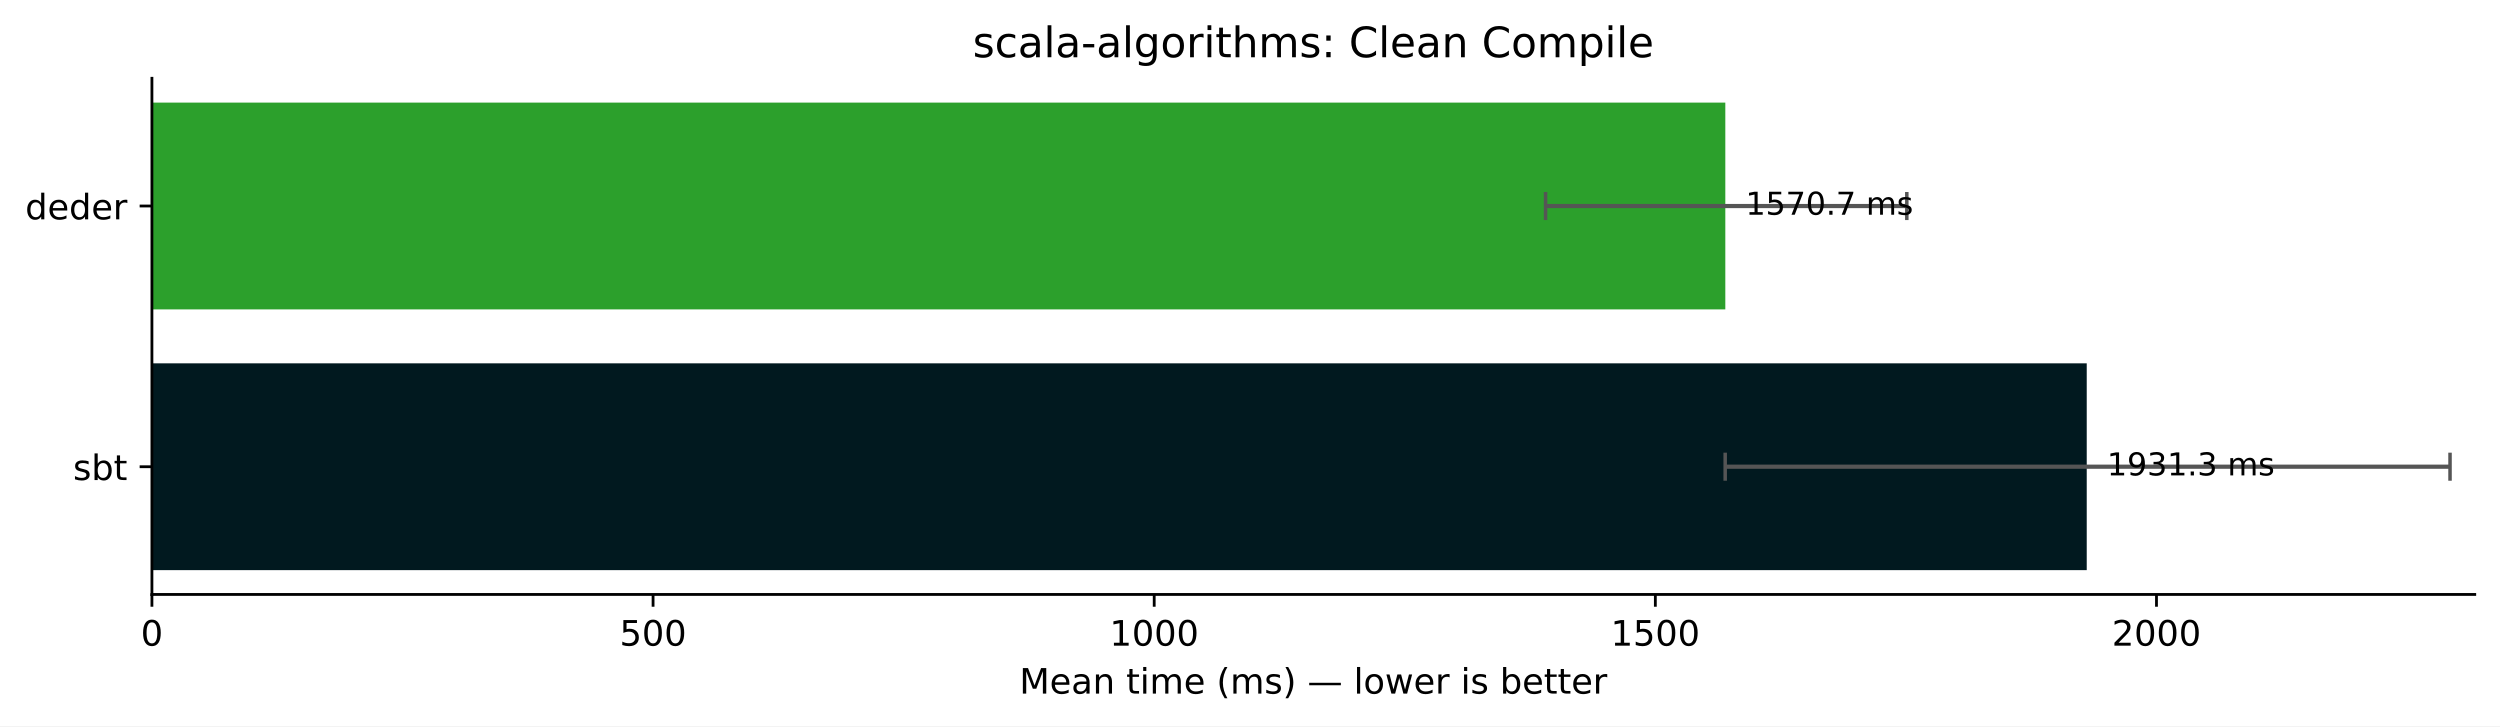
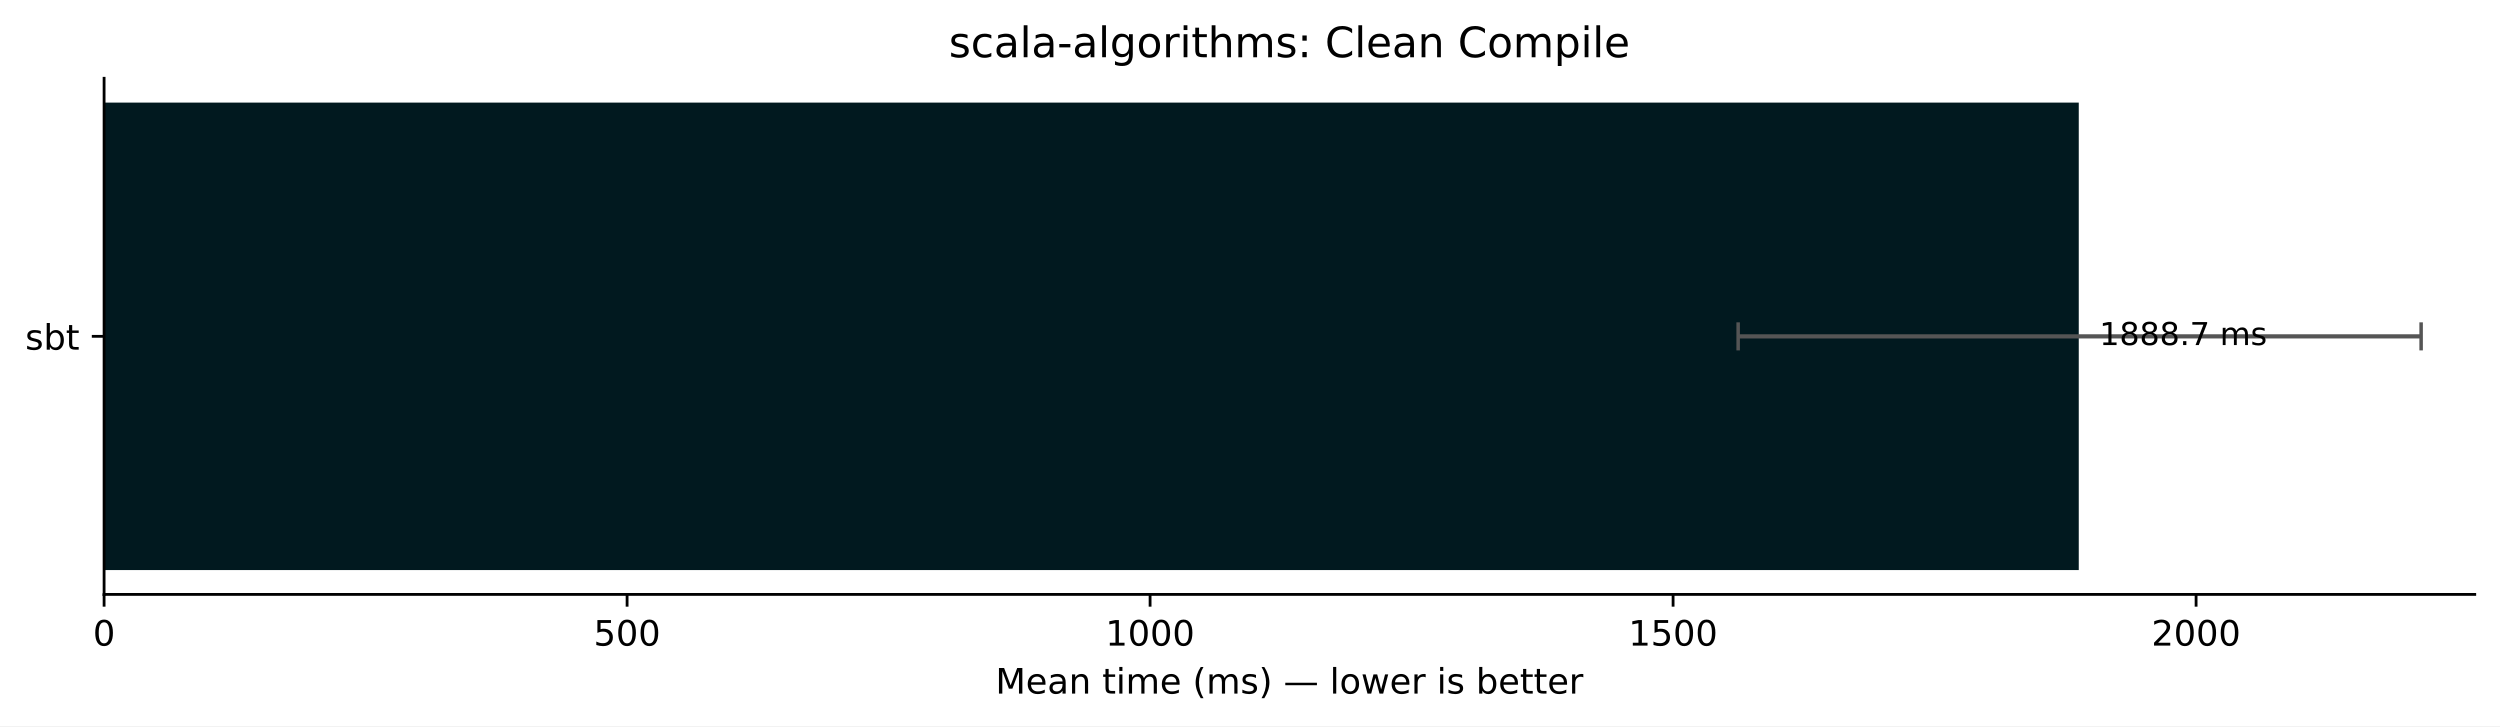
- <svg xmlns="http://www.w3.org/2000/svg" xmlns:xlink="http://www.w3.org/1999/xlink" width="712.754pt" height="207.034pt" viewBox="0 0 712.754 207.034" version="1.1">
+ <svg xmlns="http://www.w3.org/2000/svg" xmlns:xlink="http://www.w3.org/1999/xlink" width="712.798pt" height="207.034pt" viewBox="0 0 712.798 207.034" version="1.1">
  <defs>
    <style type="text/css">*{stroke-linejoin: round; stroke-linecap: butt}</style>
  </defs>
  <g id="figure_1">
    <g id="patch_1">
-       <path d="M 0 207.034  L 712.754 207.034  L 712.754 0  L 0 0  z " style="fill: #ffffff" />
+       <path d="M 0 207.034  L 712.798 207.034  L 712.798 0  L 0 0  z " style="fill: #ffffff" />
    </g>
    <g id="axes_1">
      <g id="patch_2">
-         <path d="M 43.314 169.478  L 705.554 169.478  L 705.554 22.318  L 43.314 22.318  z " style="fill: #ffffff" />
+         <path d="M 29.678 169.478  L 705.598 169.478  L 705.598 22.318  L 29.678 22.318  z " style="fill: #ffffff" />
      </g>
      <g id="patch_3">
-         <path d="M 43.314 162.789  L 595.181 162.789  L 595.181 103.33  L 43.314 103.33  z " clip-path="url(#pf15de7773d)" style="fill: #01191f; stroke: #ffffff; stroke-width: 0.5; stroke-linejoin: miter" />
-       </g>
-       <g id="patch_4">
-         <path d="M 43.314 88.466  L 492.14 88.466  L 492.14 29.007  L 43.314 29.007  z " clip-path="url(#pf15de7773d)" style="fill: #2ca02c; stroke: #ffffff; stroke-width: 0.5; stroke-linejoin: miter" />
+         <path d="M 29.678 162.789  L 592.945 162.789  L 592.945 29.007  L 29.678 29.007  z " clip-path="url(#pde892989da)" style="fill: #01191f; stroke: #ffffff; stroke-width: 0.5; stroke-linejoin: miter" />
      </g>
      <g id="matplotlib.axis_1">
        <g id="xtick_1">
          <g id="line2d_1">
            <defs>
-               <path id="md7450aa66e" d="M 0 0  L 0 3.5  " style="stroke: #000000; stroke-width: 0.8" />
+               <path id="m7abb1b4325" d="M 0 0  L 0 3.5  " style="stroke: #000000; stroke-width: 0.8" />
            </defs>
            <g>
-               <use xlink:href="#md7450aa66e" x="43.314" y="169.478" style="stroke: #000000; stroke-width: 0.8" />
+               <use xlink:href="#m7abb1b4325" x="29.678" y="169.478" style="stroke: #000000; stroke-width: 0.8" />
            </g>
          </g>
          <g id="text_1">
-             <g transform="translate(40.13281 184.0766) scale(0.1 -0.1)">
+             <g transform="translate(26.49687 184.0766) scale(0.1 -0.1)">
              <defs>
                <path id="DejaVuSans-30" d="M 2034 4250  Q 1547 4250 1301 3770  Q 1056 3291 1056 2328  Q 1056 1369 1301 889  Q 1547 409 2034 409  Q 2525 409 2770 889  Q 3016 1369 3016 2328  Q 3016 3291 2770 3770  Q 2525 4250 2034 4250  z M 2034 4750  Q 2819 4750 3233 4129  Q 3647 3509 3647 2328  Q 3647 1150 3233 529  Q 2819 -91 2034 -91  Q 1250 -91 836 529  Q 422 1150 422 2328  Q 422 3509 836 4129  Q 1250 4750 2034 4750  z " transform="scale(0.015625)" />
              </defs>
              <use xlink:href="#DejaVuSans-30" />
            </g>
          </g>
        </g>
        <g id="xtick_2">
          <g id="line2d_2">
            <g>
-               <use xlink:href="#md7450aa66e" x="186.19" y="169.478" style="stroke: #000000; stroke-width: 0.8" />
+               <use xlink:href="#m7abb1b4325" x="178.795" y="169.478" style="stroke: #000000; stroke-width: 0.8" />
            </g>
          </g>
          <g id="text_2">
-             <g transform="translate(176.6458 184.0766) scale(0.1 -0.1)">
+             <g transform="translate(169.2514 184.0766) scale(0.1 -0.1)">
              <defs>
                <path id="DejaVuSans-35" d="M 691 4666  L 3169 4666  L 3169 4134  L 1269 4134  L 1269 2991  Q 1406 3038 1543 3061  Q 1681 3084 1819 3084  Q 2600 3084 3056 2656  Q 3513 2228 3513 1497  Q 3513 744 3044 326  Q 2575 -91 1722 -91  Q 1428 -91 1123 -41  Q 819 9 494 109  L 494 744  Q 775 591 1075 516  Q 1375 441 1709 441  Q 2250 441 2565 725  Q 2881 1009 2881 1497  Q 2881 1984 2565 2268  Q 2250 2553 1709 2553  Q 1456 2553 1204 2497  Q 953 2441 691 2322  L 691 4666  z " transform="scale(0.015625)" />
              </defs>
              <use xlink:href="#DejaVuSans-35" />
              <use xlink:href="#DejaVuSans-30" transform="translate(63.62305 0)" />
              <use xlink:href="#DejaVuSans-30" transform="translate(127.2461 0)" />
            </g>
          </g>
        </g>
        <g id="xtick_3">
          <g id="line2d_3">
            <g>
-               <use xlink:href="#md7450aa66e" x="329.065" y="169.478" style="stroke: #000000; stroke-width: 0.8" />
+               <use xlink:href="#m7abb1b4325" x="327.912" y="169.478" style="stroke: #000000; stroke-width: 0.8" />
            </g>
          </g>
          <g id="text_3">
-             <g transform="translate(316.34 184.0766) scale(0.1 -0.1)">
+             <g transform="translate(315.1872 184.0766) scale(0.1 -0.1)">
              <defs>
                <path id="DejaVuSans-31" d="M 794 531  L 1825 531  L 1825 4091  L 703 3866  L 703 4441  L 1819 4666  L 2450 4666  L 2450 531  L 3481 531  L 3481 0  L 794 0  L 794 531  z " transform="scale(0.015625)" />
              </defs>
              <use xlink:href="#DejaVuSans-31" />
              <use xlink:href="#DejaVuSans-30" transform="translate(63.62305 0)" />
              <use xlink:href="#DejaVuSans-30" transform="translate(127.2461 0)" />
              <use xlink:href="#DejaVuSans-30" transform="translate(190.8691 0)" />
            </g>
          </g>
        </g>
        <g id="xtick_4">
          <g id="line2d_4">
            <g>
-               <use xlink:href="#md7450aa66e" x="471.941" y="169.478" style="stroke: #000000; stroke-width: 0.8" />
+               <use xlink:href="#m7abb1b4325" x="477.029" y="169.478" style="stroke: #000000; stroke-width: 0.8" />
            </g>
          </g>
          <g id="text_4">
-             <g transform="translate(459.2155 184.0766) scale(0.1 -0.1)">
+             <g transform="translate(464.3042 184.0766) scale(0.1 -0.1)">
              <use xlink:href="#DejaVuSans-31" />
              <use xlink:href="#DejaVuSans-35" transform="translate(63.62305 0)" />
              <use xlink:href="#DejaVuSans-30" transform="translate(127.2461 0)" />
              <use xlink:href="#DejaVuSans-30" transform="translate(190.8691 0)" />
            </g>
          </g>
        </g>
        <g id="xtick_5">
          <g id="line2d_5">
            <g>
-               <use xlink:href="#md7450aa66e" x="614.816" y="169.478" style="stroke: #000000; stroke-width: 0.8" />
+               <use xlink:href="#m7abb1b4325" x="626.146" y="169.478" style="stroke: #000000; stroke-width: 0.8" />
            </g>
          </g>
          <g id="text_5">
-             <g transform="translate(602.091 184.0766) scale(0.1 -0.1)">
+             <g transform="translate(613.4213 184.0766) scale(0.1 -0.1)">
              <defs>
                <path id="DejaVuSans-32" d="M 1228 531  L 3431 531  L 3431 0  L 469 0  L 469 531  Q 828 903 1448 1529  Q 2069 2156 2228 2338  Q 2531 2678 2651 2914  Q 2772 3150 2772 3378  Q 2772 3750 2511 3984  Q 2250 4219 1831 4219  Q 1534 4219 1204 4116  Q 875 4013 500 3803  L 500 4441  Q 881 4594 1212 4672  Q 1544 4750 1819 4750  Q 2544 4750 2975 4387  Q 3406 4025 3406 3419  Q 3406 3131 3298 2873  Q 3191 2616 2906 2266  Q 2828 2175 2409 1742  Q 1991 1309 1228 531  z " transform="scale(0.015625)" />
              </defs>
              <use xlink:href="#DejaVuSans-32" />
              <use xlink:href="#DejaVuSans-30" transform="translate(63.62305 0)" />
              <use xlink:href="#DejaVuSans-30" transform="translate(127.2461 0)" />
              <use xlink:href="#DejaVuSans-30" transform="translate(190.8691 0)" />
            </g>
          </g>
        </g>
        <g id="text_6">
-           <g transform="translate(290.6372 197.7547) scale(0.1 -0.1)">
+           <g transform="translate(283.8413 197.7547) scale(0.1 -0.1)">
            <defs>
              <path id="DejaVuSans-4d" d="M 628 4666  L 1569 4666  L 2759 1491  L 3956 4666  L 4897 4666  L 4897 0  L 4281 0  L 4281 4097  L 3078 897  L 2444 897  L 1241 4097  L 1241 0  L 628 0  L 628 4666  z " transform="scale(0.015625)" />
              <path id="DejaVuSans-65" d="M 3597 1894  L 3597 1613  L 953 1613  Q 991 1019 1311 708  Q 1631 397 2203 397  Q 2534 397 2845 478  Q 3156 559 3463 722  L 3463 178  Q 3153 47 2828 -22  Q 2503 -91 2169 -91  Q 1331 -91 842 396  Q 353 884 353 1716  Q 353 2575 817 3079  Q 1281 3584 2069 3584  Q 2775 3584 3186 3129  Q 3597 2675 3597 1894  z M 3022 2063  Q 3016 2534 2758 2815  Q 2500 3097 2075 3097  Q 1594 3097 1305 2825  Q 1016 2553 972 2059  L 3022 2063  z " transform="scale(0.015625)" />
              <path id="DejaVuSans-61" d="M 2194 1759  Q 1497 1759 1228 1600  Q 959 1441 959 1056  Q 959 750 1161 570  Q 1363 391 1709 391  Q 2188 391 2477 730  Q 2766 1069 2766 1631  L 2766 1759  L 2194 1759  z M 3341 1997  L 3341 0  L 2766 0  L 2766 531  Q 2569 213 2275 61  Q 1981 -91 1556 -91  Q 1019 -91 701 211  Q 384 513 384 1019  Q 384 1609 779 1909  Q 1175 2209 1959 2209  L 2766 2209  L 2766 2266  Q 2766 2663 2505 2880  Q 2244 3097 1772 3097  Q 1472 3097 1187 3025  Q 903 2953 641 2809  L 641 3341  Q 956 3463 1253 3523  Q 1550 3584 1831 3584  Q 2591 3584 2966 3190  Q 3341 2797 3341 1997  z " transform="scale(0.015625)" />
              <path id="DejaVuSans-6e" d="M 3513 2113  L 3513 0  L 2938 0  L 2938 2094  Q 2938 2591 2744 2837  Q 2550 3084 2163 3084  Q 1697 3084 1428 2787  Q 1159 2491 1159 1978  L 1159 0  L 581 0  L 581 3500  L 1159 3500  L 1159 2956  Q 1366 3272 1645 3428  Q 1925 3584 2291 3584  Q 2894 3584 3203 3211  Q 3513 2838 3513 2113  z " transform="scale(0.015625)" />
              <path id="DejaVuSans-20" transform="scale(0.015625)" />
              <path id="DejaVuSans-74" d="M 1172 4494  L 1172 3500  L 2356 3500  L 2356 3053  L 1172 3053  L 1172 1153  Q 1172 725 1289 603  Q 1406 481 1766 481  L 2356 481  L 2356 0  L 1766 0  Q 1100 0 847 248  Q 594 497 594 1153  L 594 3053  L 172 3053  L 172 3500  L 594 3500  L 594 4494  L 1172 4494  z " transform="scale(0.015625)" />
              <path id="DejaVuSans-69" d="M 603 3500  L 1178 3500  L 1178 0  L 603 0  L 603 3500  z M 603 4863  L 1178 4863  L 1178 4134  L 603 4134  L 603 4863  z " transform="scale(0.015625)" />
              <path id="DejaVuSans-6d" d="M 3328 2828  Q 3544 3216 3844 3400  Q 4144 3584 4550 3584  Q 5097 3584 5394 3201  Q 5691 2819 5691 2113  L 5691 0  L 5113 0  L 5113 2094  Q 5113 2597 4934 2840  Q 4756 3084 4391 3084  Q 3944 3084 3684 2787  Q 3425 2491 3425 1978  L 3425 0  L 2847 0  L 2847 2094  Q 2847 2600 2669 2842  Q 2491 3084 2119 3084  Q 1678 3084 1418 2786  Q 1159 2488 1159 1978  L 1159 0  L 581 0  L 581 3500  L 1159 3500  L 1159 2956  Q 1356 3278 1631 3431  Q 1906 3584 2284 3584  Q 2666 3584 2933 3390  Q 3200 3197 3328 2828  z " transform="scale(0.015625)" />
              <path id="DejaVuSans-28" d="M 1984 4856  Q 1566 4138 1362 3434  Q 1159 2731 1159 2009  Q 1159 1288 1364 580  Q 1569 -128 1984 -844  L 1484 -844  Q 1016 -109 783 600  Q 550 1309 550 2009  Q 550 2706 781 3412  Q 1013 4119 1484 4856  L 1984 4856  z " transform="scale(0.015625)" />
              <path id="DejaVuSans-73" d="M 2834 3397  L 2834 2853  Q 2591 2978 2328 3040  Q 2066 3103 1784 3103  Q 1356 3103 1142 2972  Q 928 2841 928 2578  Q 928 2378 1081 2264  Q 1234 2150 1697 2047  L 1894 2003  Q 2506 1872 2764 1633  Q 3022 1394 3022 966  Q 3022 478 2636 193  Q 2250 -91 1575 -91  Q 1294 -91 989 -36  Q 684 19 347 128  L 347 722  Q 666 556 975 473  Q 1284 391 1588 391  Q 1994 391 2212 530  Q 2431 669 2431 922  Q 2431 1156 2273 1281  Q 2116 1406 1581 1522  L 1381 1569  Q 847 1681 609 1914  Q 372 2147 372 2553  Q 372 3047 722 3315  Q 1072 3584 1716 3584  Q 2034 3584 2315 3537  Q 2597 3491 2834 3397  z " transform="scale(0.015625)" />
              <path id="DejaVuSans-29" d="M 513 4856  L 1013 4856  Q 1481 4119 1714 3412  Q 1947 2706 1947 2009  Q 1947 1309 1714 600  Q 1481 -109 1013 -844  L 513 -844  Q 928 -128 1133 580  Q 1338 1288 1338 2009  Q 1338 2731 1133 3434  Q 928 4138 513 4856  z " transform="scale(0.015625)" />
              <path id="DejaVuSans-2014" d="M 313 1978  L 6088 1978  L 6088 1528  L 313 1528  L 313 1978  z " transform="scale(0.015625)" />
              <path id="DejaVuSans-6c" d="M 603 4863  L 1178 4863  L 1178 0  L 603 0  L 603 4863  z " transform="scale(0.015625)" />
              <path id="DejaVuSans-6f" d="M 1959 3097  Q 1497 3097 1228 2736  Q 959 2375 959 1747  Q 959 1119 1226 758  Q 1494 397 1959 397  Q 2419 397 2687 759  Q 2956 1122 2956 1747  Q 2956 2369 2687 2733  Q 2419 3097 1959 3097  z M 1959 3584  Q 2709 3584 3137 3096  Q 3566 2609 3566 1747  Q 3566 888 3137 398  Q 2709 -91 1959 -91  Q 1206 -91 779 398  Q 353 888 353 1747  Q 353 2609 779 3096  Q 1206 3584 1959 3584  z " transform="scale(0.015625)" />
              <path id="DejaVuSans-77" d="M 269 3500  L 844 3500  L 1563 769  L 2278 3500  L 2956 3500  L 3675 769  L 4391 3500  L 4966 3500  L 4050 0  L 3372 0  L 2619 2869  L 1863 0  L 1184 0  L 269 3500  z " transform="scale(0.015625)" />
              <path id="DejaVuSans-72" d="M 2631 2963  Q 2534 3019 2420 3045  Q 2306 3072 2169 3072  Q 1681 3072 1420 2755  Q 1159 2438 1159 1844  L 1159 0  L 581 0  L 581 3500  L 1159 3500  L 1159 2956  Q 1341 3275 1631 3429  Q 1922 3584 2338 3584  Q 2397 3584 2469 3576  Q 2541 3569 2628 3553  L 2631 2963  z " transform="scale(0.015625)" />
              <path id="DejaVuSans-62" d="M 3116 1747  Q 3116 2381 2855 2742  Q 2594 3103 2138 3103  Q 1681 3103 1420 2742  Q 1159 2381 1159 1747  Q 1159 1113 1420 752  Q 1681 391 2138 391  Q 2594 391 2855 752  Q 3116 1113 3116 1747  z M 1159 2969  Q 1341 3281 1617 3432  Q 1894 3584 2278 3584  Q 2916 3584 3314 3078  Q 3713 2572 3713 1747  Q 3713 922 3314 415  Q 2916 -91 2278 -91  Q 1894 -91 1617 61  Q 1341 213 1159 525  L 1159 0  L 581 0  L 581 4863  L 1159 4863  L 1159 2969  z " transform="scale(0.015625)" />
            </defs>
            <use xlink:href="#DejaVuSans-4d" />
            <use xlink:href="#DejaVuSans-65" transform="translate(86.2793 0)" />
            <use xlink:href="#DejaVuSans-61" transform="translate(147.8027 0)" />
            <use xlink:href="#DejaVuSans-6e" transform="translate(209.082 0)" />
            <use xlink:href="#DejaVuSans-20" transform="translate(272.4609 0)" />
            <use xlink:href="#DejaVuSans-74" transform="translate(304.248 0)" />
            <use xlink:href="#DejaVuSans-69" transform="translate(343.457 0)" />
            <use xlink:href="#DejaVuSans-6d" transform="translate(371.2402 0)" />
            <use xlink:href="#DejaVuSans-65" transform="translate(468.6523 0)" />
            <use xlink:href="#DejaVuSans-20" transform="translate(530.1758 0)" />
            <use xlink:href="#DejaVuSans-28" transform="translate(561.9629 0)" />
            <use xlink:href="#DejaVuSans-6d" transform="translate(600.9766 0)" />
            <use xlink:href="#DejaVuSans-73" transform="translate(698.3887 0)" />
            <use xlink:href="#DejaVuSans-29" transform="translate(750.4883 0)" />
            <use xlink:href="#DejaVuSans-20" transform="translate(789.502 0)" />
            <use xlink:href="#DejaVuSans-2014" transform="translate(821.2891 0)" />
            <use xlink:href="#DejaVuSans-20" transform="translate(921.2891 0)" />
            <use xlink:href="#DejaVuSans-6c" transform="translate(953.0762 0)" />
            <use xlink:href="#DejaVuSans-6f" transform="translate(980.8594 0)" />
            <use xlink:href="#DejaVuSans-77" transform="translate(1042.041 0)" />
            <use xlink:href="#DejaVuSans-65" transform="translate(1123.828 0)" />
            <use xlink:href="#DejaVuSans-72" transform="translate(1185.352 0)" />
            <use xlink:href="#DejaVuSans-20" transform="translate(1226.465 0)" />
            <use xlink:href="#DejaVuSans-69" transform="translate(1258.252 0)" />
            <use xlink:href="#DejaVuSans-73" transform="translate(1286.035 0)" />
            <use xlink:href="#DejaVuSans-20" transform="translate(1338.135 0)" />
            <use xlink:href="#DejaVuSans-62" transform="translate(1369.922 0)" />
            <use xlink:href="#DejaVuSans-65" transform="translate(1433.398 0)" />
            <use xlink:href="#DejaVuSans-74" transform="translate(1494.922 0)" />
            <use xlink:href="#DejaVuSans-74" transform="translate(1534.131 0)" />
            <use xlink:href="#DejaVuSans-65" transform="translate(1573.34 0)" />
            <use xlink:href="#DejaVuSans-72" transform="translate(1634.863 0)" />
          </g>
        </g>
      </g>
      <g id="matplotlib.axis_2">
        <g id="ytick_1">
          <g id="line2d_6">
            <defs>
-               <path id="m36eca515a3" d="M 0 0  L -3.5 0  " style="stroke: #000000; stroke-width: 0.8" />
+               <path id="m4f4fcec05b" d="M 0 0  L -3.5 0  " style="stroke: #000000; stroke-width: 0.8" />
            </defs>
            <g>
-               <use xlink:href="#m36eca515a3" x="43.314" y="133.06" style="stroke: #000000; stroke-width: 0.8" />
+               <use xlink:href="#m4f4fcec05b" x="29.678" y="95.898" style="stroke: #000000; stroke-width: 0.8" />
            </g>
          </g>
          <g id="text_7">
-             <g transform="translate(20.83594 136.859) scale(0.1 -0.1)">
+             <g transform="translate(7.2 99.69734) scale(0.1 -0.1)">
              <use xlink:href="#DejaVuSans-73" />
              <use xlink:href="#DejaVuSans-62" transform="translate(52.09961 0)" />
              <use xlink:href="#DejaVuSans-74" transform="translate(115.5762 0)" />
            </g>
          </g>
        </g>
-         <g id="ytick_2">
-           <g id="line2d_7">
-             <g>
-               <use xlink:href="#m36eca515a3" x="43.314" y="58.737" style="stroke: #000000; stroke-width: 0.8" />
-             </g>
-           </g>
-           <g id="text_8">
-             <g transform="translate(7.2 62.53573) scale(0.1 -0.1)">
-               <defs>
-                 <path id="DejaVuSans-64" d="M 2906 2969  L 2906 4863  L 3481 4863  L 3481 0  L 2906 0  L 2906 525  Q 2725 213 2448 61  Q 2172 -91 1784 -91  Q 1150 -91 751 415  Q 353 922 353 1747  Q 353 2572 751 3078  Q 1150 3584 1784 3584  Q 2172 3584 2448 3432  Q 2725 3281 2906 2969  z M 947 1747  Q 947 1113 1208 752  Q 1469 391 1925 391  Q 2381 391 2643 752  Q 2906 1113 2906 1747  Q 2906 2381 2643 2742  Q 2381 3103 1925 3103  Q 1469 3103 1208 2742  Q 947 2381 947 1747  z " transform="scale(0.015625)" />
-               </defs>
-               <use xlink:href="#DejaVuSans-64" />
-               <use xlink:href="#DejaVuSans-65" transform="translate(63.47656 0)" />
-               <use xlink:href="#DejaVuSans-64" transform="translate(125 0)" />
-               <use xlink:href="#DejaVuSans-65" transform="translate(188.4766 0)" />
-               <use xlink:href="#DejaVuSans-72" transform="translate(250 0)" />
-             </g>
-           </g>
-         </g>
      </g>
      <g id="LineCollection_1">
-         <path d="M 491.855 133.06  L 698.507 133.06  " clip-path="url(#pf15de7773d)" style="fill: none; stroke: #555555; stroke-width: 1.2" />
-         <path d="M 440.646 58.737  L 543.634 58.737  " clip-path="url(#pf15de7773d)" style="fill: none; stroke: #555555; stroke-width: 1.2" />
+         <path d="M 495.581 95.898  L 690.308 95.898  " clip-path="url(#pde892989da)" style="fill: none; stroke: #555555; stroke-width: 1.2" />
+       </g>
+       <g id="line2d_7">
+         <defs>
+           <path id="mfc02b87f28" d="M 0 4  L 0 -4  " style="stroke: #555555" />
+         </defs>
+         <g clip-path="url(#pde892989da)">
+           <use xlink:href="#mfc02b87f28" x="495.581" y="95.898" style="fill: #1f77b4; stroke: #555555" />
+         </g>
      </g>
      <g id="line2d_8">
-         <defs>
-           <path id="me32fe4bcfa" d="M 0 4  L 0 -4  " style="stroke: #555555" />
-         </defs>
-         <g clip-path="url(#pf15de7773d)">
-           <use xlink:href="#me32fe4bcfa" x="491.855" y="133.06" style="fill: #1f77b4; stroke: #555555" />
-           <use xlink:href="#me32fe4bcfa" x="440.646" y="58.737" style="fill: #1f77b4; stroke: #555555" />
-         </g>
-       </g>
-       <g id="line2d_9">
-         <g clip-path="url(#pf15de7773d)">
-           <use xlink:href="#me32fe4bcfa" x="698.507" y="133.06" style="fill: #1f77b4; stroke: #555555" />
-           <use xlink:href="#me32fe4bcfa" x="543.634" y="58.737" style="fill: #1f77b4; stroke: #555555" />
-         </g>
+         <g clip-path="url(#pde892989da)">
+           <use xlink:href="#mfc02b87f28" x="690.308" y="95.898" style="fill: #1f77b4; stroke: #555555" />
+         </g>
+       </g>
+       <g id="patch_4">
+         <path d="M 29.678 169.478  L 29.678 22.318  " style="fill: none; stroke: #000000; stroke-width: 0.8; stroke-linejoin: miter; stroke-linecap: square" />
      </g>
      <g id="patch_5">
-         <path d="M 43.314 169.478  L 43.314 22.318  " style="fill: none; stroke: #000000; stroke-width: 0.8; stroke-linejoin: miter; stroke-linecap: square" />
-       </g>
-       <g id="patch_6">
-         <path d="M 43.314 169.478  L 705.554 169.478  " style="fill: none; stroke: #000000; stroke-width: 0.8; stroke-linejoin: miter; stroke-linecap: square" />
-       </g>
-       <g id="text_9">
-         <g transform="translate(600.6994 135.5432) scale(0.09 -0.09)">
+         <path d="M 29.678 169.478  L 705.598 169.478  " style="fill: none; stroke: #000000; stroke-width: 0.8; stroke-linejoin: miter; stroke-linecap: square" />
+       </g>
+       <g id="text_8">
+         <g transform="translate(598.5775 98.38156) scale(0.09 -0.09)">
          <defs>
-             <path id="DejaVuSans-39" d="M 703 97  L 703 672  Q 941 559 1184 500  Q 1428 441 1663 441  Q 2288 441 2617 861  Q 2947 1281 2994 2138  Q 2813 1869 2534 1725  Q 2256 1581 1919 1581  Q 1219 1581 811 2004  Q 403 2428 403 3163  Q 403 3881 828 4315  Q 1253 4750 1959 4750  Q 2769 4750 3195 4129  Q 3622 3509 3622 2328  Q 3622 1225 3098 567  Q 2575 -91 1691 -91  Q 1453 -91 1209 -44  Q 966 3 703 97  z M 1959 2075  Q 2384 2075 2632 2365  Q 2881 2656 2881 3163  Q 2881 3666 2632 3958  Q 2384 4250 1959 4250  Q 1534 4250 1286 3958  Q 1038 3666 1038 3163  Q 1038 2656 1286 2365  Q 1534 2075 1959 2075  z " transform="scale(0.015625)" />
-             <path id="DejaVuSans-33" d="M 2597 2516  Q 3050 2419 3304 2112  Q 3559 1806 3559 1356  Q 3559 666 3084 287  Q 2609 -91 1734 -91  Q 1441 -91 1130 -33  Q 819 25 488 141  L 488 750  Q 750 597 1062 519  Q 1375 441 1716 441  Q 2309 441 2620 675  Q 2931 909 2931 1356  Q 2931 1769 2642 2001  Q 2353 2234 1838 2234  L 1294 2234  L 1294 2753  L 1863 2753  Q 2328 2753 2575 2939  Q 2822 3125 2822 3475  Q 2822 3834 2567 4026  Q 2313 4219 1838 4219  Q 1578 4219 1281 4162  Q 984 4106 628 3988  L 628 4550  Q 988 4650 1302 4700  Q 1616 4750 1894 4750  Q 2613 4750 3031 4423  Q 3450 4097 3450 3541  Q 3450 3153 3228 2886  Q 3006 2619 2597 2516  z " transform="scale(0.015625)" />
+             <path id="DejaVuSans-38" d="M 2034 2216  Q 1584 2216 1326 1975  Q 1069 1734 1069 1313  Q 1069 891 1326 650  Q 1584 409 2034 409  Q 2484 409 2743 651  Q 3003 894 3003 1313  Q 3003 1734 2745 1975  Q 2488 2216 2034 2216  z M 1403 2484  Q 997 2584 770 2862  Q 544 3141 544 3541  Q 544 4100 942 4425  Q 1341 4750 2034 4750  Q 2731 4750 3128 4425  Q 3525 4100 3525 3541  Q 3525 3141 3298 2862  Q 3072 2584 2669 2484  Q 3125 2378 3379 2068  Q 3634 1759 3634 1313  Q 3634 634 3220 271  Q 2806 -91 2034 -91  Q 1263 -91 848 271  Q 434 634 434 1313  Q 434 1759 690 2068  Q 947 2378 1403 2484  z M 1172 3481  Q 1172 3119 1398 2916  Q 1625 2713 2034 2713  Q 2441 2713 2670 2916  Q 2900 3119 2900 3481  Q 2900 3844 2670 4047  Q 2441 4250 2034 4250  Q 1625 4250 1398 4047  Q 1172 3844 1172 3481  z " transform="scale(0.015625)" />
            <path id="DejaVuSans-2e" d="M 684 794  L 1344 794  L 1344 0  L 684 0  L 684 794  z " transform="scale(0.015625)" />
-           </defs>
-           <use xlink:href="#DejaVuSans-31" />
-           <use xlink:href="#DejaVuSans-39" transform="translate(63.62305 0)" />
-           <use xlink:href="#DejaVuSans-33" transform="translate(127.2461 0)" />
-           <use xlink:href="#DejaVuSans-31" transform="translate(190.8691 0)" />
-           <use xlink:href="#DejaVuSans-2e" transform="translate(254.4922 0)" />
-           <use xlink:href="#DejaVuSans-33" transform="translate(286.2793 0)" />
-           <use xlink:href="#DejaVuSans-20" transform="translate(349.9023 0)" />
-           <use xlink:href="#DejaVuSans-6d" transform="translate(381.6895 0)" />
-           <use xlink:href="#DejaVuSans-73" transform="translate(479.1016 0)" />
-         </g>
-       </g>
-       <g id="text_10">
-         <g transform="translate(497.6582 61.21995) scale(0.09 -0.09)">
-           <defs>
            <path id="DejaVuSans-37" d="M 525 4666  L 3525 4666  L 3525 4397  L 1831 0  L 1172 0  L 2766 4134  L 525 4134  L 525 4666  z " transform="scale(0.015625)" />
          </defs>
          <use xlink:href="#DejaVuSans-31" />
-           <use xlink:href="#DejaVuSans-35" transform="translate(63.62305 0)" />
-           <use xlink:href="#DejaVuSans-37" transform="translate(127.2461 0)" />
-           <use xlink:href="#DejaVuSans-30" transform="translate(190.8691 0)" />
+           <use xlink:href="#DejaVuSans-38" transform="translate(63.62305 0)" />
+           <use xlink:href="#DejaVuSans-38" transform="translate(127.2461 0)" />
+           <use xlink:href="#DejaVuSans-38" transform="translate(190.8691 0)" />
          <use xlink:href="#DejaVuSans-2e" transform="translate(254.4922 0)" />
          <use xlink:href="#DejaVuSans-37" transform="translate(286.2793 0)" />
          <use xlink:href="#DejaVuSans-20" transform="translate(349.9023 0)" />
          <use xlink:href="#DejaVuSans-6d" transform="translate(381.6895 0)" />
          <use xlink:href="#DejaVuSans-73" transform="translate(479.1016 0)" />
        </g>
      </g>
-       <g id="text_11">
-         <g transform="translate(277.3391 16.31812) scale(0.12 -0.12)">
+       <g id="text_9">
+         <g transform="translate(270.5431 16.31812) scale(0.12 -0.12)">
          <defs>
            <path id="DejaVuSans-63" d="M 3122 3366  L 3122 2828  Q 2878 2963 2633 3030  Q 2388 3097 2138 3097  Q 1578 3097 1268 2742  Q 959 2388 959 1747  Q 959 1106 1268 751  Q 1578 397 2138 397  Q 2388 397 2633 464  Q 2878 531 3122 666  L 3122 134  Q 2881 22 2623 -34  Q 2366 -91 2075 -91  Q 1284 -91 818 406  Q 353 903 353 1747  Q 353 2603 823 3093  Q 1294 3584 2113 3584  Q 2378 3584 2631 3529  Q 2884 3475 3122 3366  z " transform="scale(0.015625)" />
            <path id="DejaVuSans-2d" d="M 313 2009  L 1997 2009  L 1997 1497  L 313 1497  L 313 2009  z " transform="scale(0.015625)" />
            <path id="DejaVuSans-67" d="M 2906 1791  Q 2906 2416 2648 2759  Q 2391 3103 1925 3103  Q 1463 3103 1205 2759  Q 947 2416 947 1791  Q 947 1169 1205 825  Q 1463 481 1925 481  Q 2391 481 2648 825  Q 2906 1169 2906 1791  z M 3481 434  Q 3481 -459 3084 -895  Q 2688 -1331 1869 -1331  Q 1566 -1331 1297 -1286  Q 1028 -1241 775 -1147  L 775 -588  Q 1028 -725 1275 -790  Q 1522 -856 1778 -856  Q 2344 -856 2625 -561  Q 2906 -266 2906 331  L 2906 616  Q 2728 306 2450 153  Q 2172 0 1784 0  Q 1141 0 747 490  Q 353 981 353 1791  Q 353 2603 747 3093  Q 1141 3584 1784 3584  Q 2172 3584 2450 3431  Q 2728 3278 2906 2969  L 2906 3500  L 3481 3500  L 3481 434  z " transform="scale(0.015625)" />
            <path id="DejaVuSans-68" d="M 3513 2113  L 3513 0  L 2938 0  L 2938 2094  Q 2938 2591 2744 2837  Q 2550 3084 2163 3084  Q 1697 3084 1428 2787  Q 1159 2491 1159 1978  L 1159 0  L 581 0  L 581 4863  L 1159 4863  L 1159 2956  Q 1366 3272 1645 3428  Q 1925 3584 2291 3584  Q 2894 3584 3203 3211  Q 3513 2838 3513 2113  z " transform="scale(0.015625)" />
            <path id="DejaVuSans-3a" d="M 750 794  L 1409 794  L 1409 0  L 750 0  L 750 794  z M 750 3309  L 1409 3309  L 1409 2516  L 750 2516  L 750 3309  z " transform="scale(0.015625)" />
            <path id="DejaVuSans-43" d="M 4122 4306  L 4122 3641  Q 3803 3938 3442 4084  Q 3081 4231 2675 4231  Q 1875 4231 1450 3742  Q 1025 3253 1025 2328  Q 1025 1406 1450 917  Q 1875 428 2675 428  Q 3081 428 3442 575  Q 3803 722 4122 1019  L 4122 359  Q 3791 134 3420 21  Q 3050 -91 2638 -91  Q 1578 -91 968 557  Q 359 1206 359 2328  Q 359 3453 968 4101  Q 1578 4750 2638 4750  Q 3056 4750 3426 4639  Q 3797 4528 4122 4306  z " transform="scale(0.015625)" />
            <path id="DejaVuSans-70" d="M 1159 525  L 1159 -1331  L 581 -1331  L 581 3500  L 1159 3500  L 1159 2969  Q 1341 3281 1617 3432  Q 1894 3584 2278 3584  Q 2916 3584 3314 3078  Q 3713 2572 3713 1747  Q 3713 922 3314 415  Q 2916 -91 2278 -91  Q 1894 -91 1617 61  Q 1341 213 1159 525  z M 3116 1747  Q 3116 2381 2855 2742  Q 2594 3103 2138 3103  Q 1681 3103 1420 2742  Q 1159 2381 1159 1747  Q 1159 1113 1420 752  Q 1681 391 2138 391  Q 2594 391 2855 752  Q 3116 1113 3116 1747  z " transform="scale(0.015625)" />
          </defs>
          <use xlink:href="#DejaVuSans-73" />
          <use xlink:href="#DejaVuSans-63" transform="translate(52.09961 0)" />
          <use xlink:href="#DejaVuSans-61" transform="translate(107.0801 0)" />
          <use xlink:href="#DejaVuSans-6c" transform="translate(168.3594 0)" />
          <use xlink:href="#DejaVuSans-61" transform="translate(196.1426 0)" />
          <use xlink:href="#DejaVuSans-2d" transform="translate(257.4219 0)" />
          <use xlink:href="#DejaVuSans-61" transform="translate(293.5059 0)" />
          <use xlink:href="#DejaVuSans-6c" transform="translate(354.7852 0)" />
          <use xlink:href="#DejaVuSans-67" transform="translate(382.5684 0)" />
          <use xlink:href="#DejaVuSans-6f" transform="translate(446.0449 0)" />
          <use xlink:href="#DejaVuSans-72" transform="translate(507.2266 0)" />
          <use xlink:href="#DejaVuSans-69" transform="translate(548.3398 0)" />
          <use xlink:href="#DejaVuSans-74" transform="translate(576.123 0)" />
          <use xlink:href="#DejaVuSans-68" transform="translate(615.332 0)" />
          <use xlink:href="#DejaVuSans-6d" transform="translate(678.7109 0)" />
          <use xlink:href="#DejaVuSans-73" transform="translate(776.123 0)" />
          <use xlink:href="#DejaVuSans-3a" transform="translate(828.2227 0)" />
          <use xlink:href="#DejaVuSans-20" transform="translate(861.9141 0)" />
          <use xlink:href="#DejaVuSans-43" transform="translate(893.7012 0)" />
          <use xlink:href="#DejaVuSans-6c" transform="translate(963.5254 0)" />
          <use xlink:href="#DejaVuSans-65" transform="translate(991.3086 0)" />
          <use xlink:href="#DejaVuSans-61" transform="translate(1052.832 0)" />
          <use xlink:href="#DejaVuSans-6e" transform="translate(1114.111 0)" />
          <use xlink:href="#DejaVuSans-20" transform="translate(1177.49 0)" />
          <use xlink:href="#DejaVuSans-43" transform="translate(1209.277 0)" />
          <use xlink:href="#DejaVuSans-6f" transform="translate(1279.102 0)" />
          <use xlink:href="#DejaVuSans-6d" transform="translate(1340.283 0)" />
          <use xlink:href="#DejaVuSans-70" transform="translate(1437.695 0)" />
          <use xlink:href="#DejaVuSans-69" transform="translate(1501.172 0)" />
          <use xlink:href="#DejaVuSans-6c" transform="translate(1528.955 0)" />
          <use xlink:href="#DejaVuSans-65" transform="translate(1556.738 0)" />
        </g>
      </g>
    </g>
  </g>
  <defs>
-     <clipPath id="pf15de7773d">
-       <rect x="43.314" y="22.318" width="662.24" height="147.16" />
+     <clipPath id="pde892989da">
+       <rect x="29.678" y="22.318" width="675.92" height="147.16" />
    </clipPath>
  </defs>
</svg>
